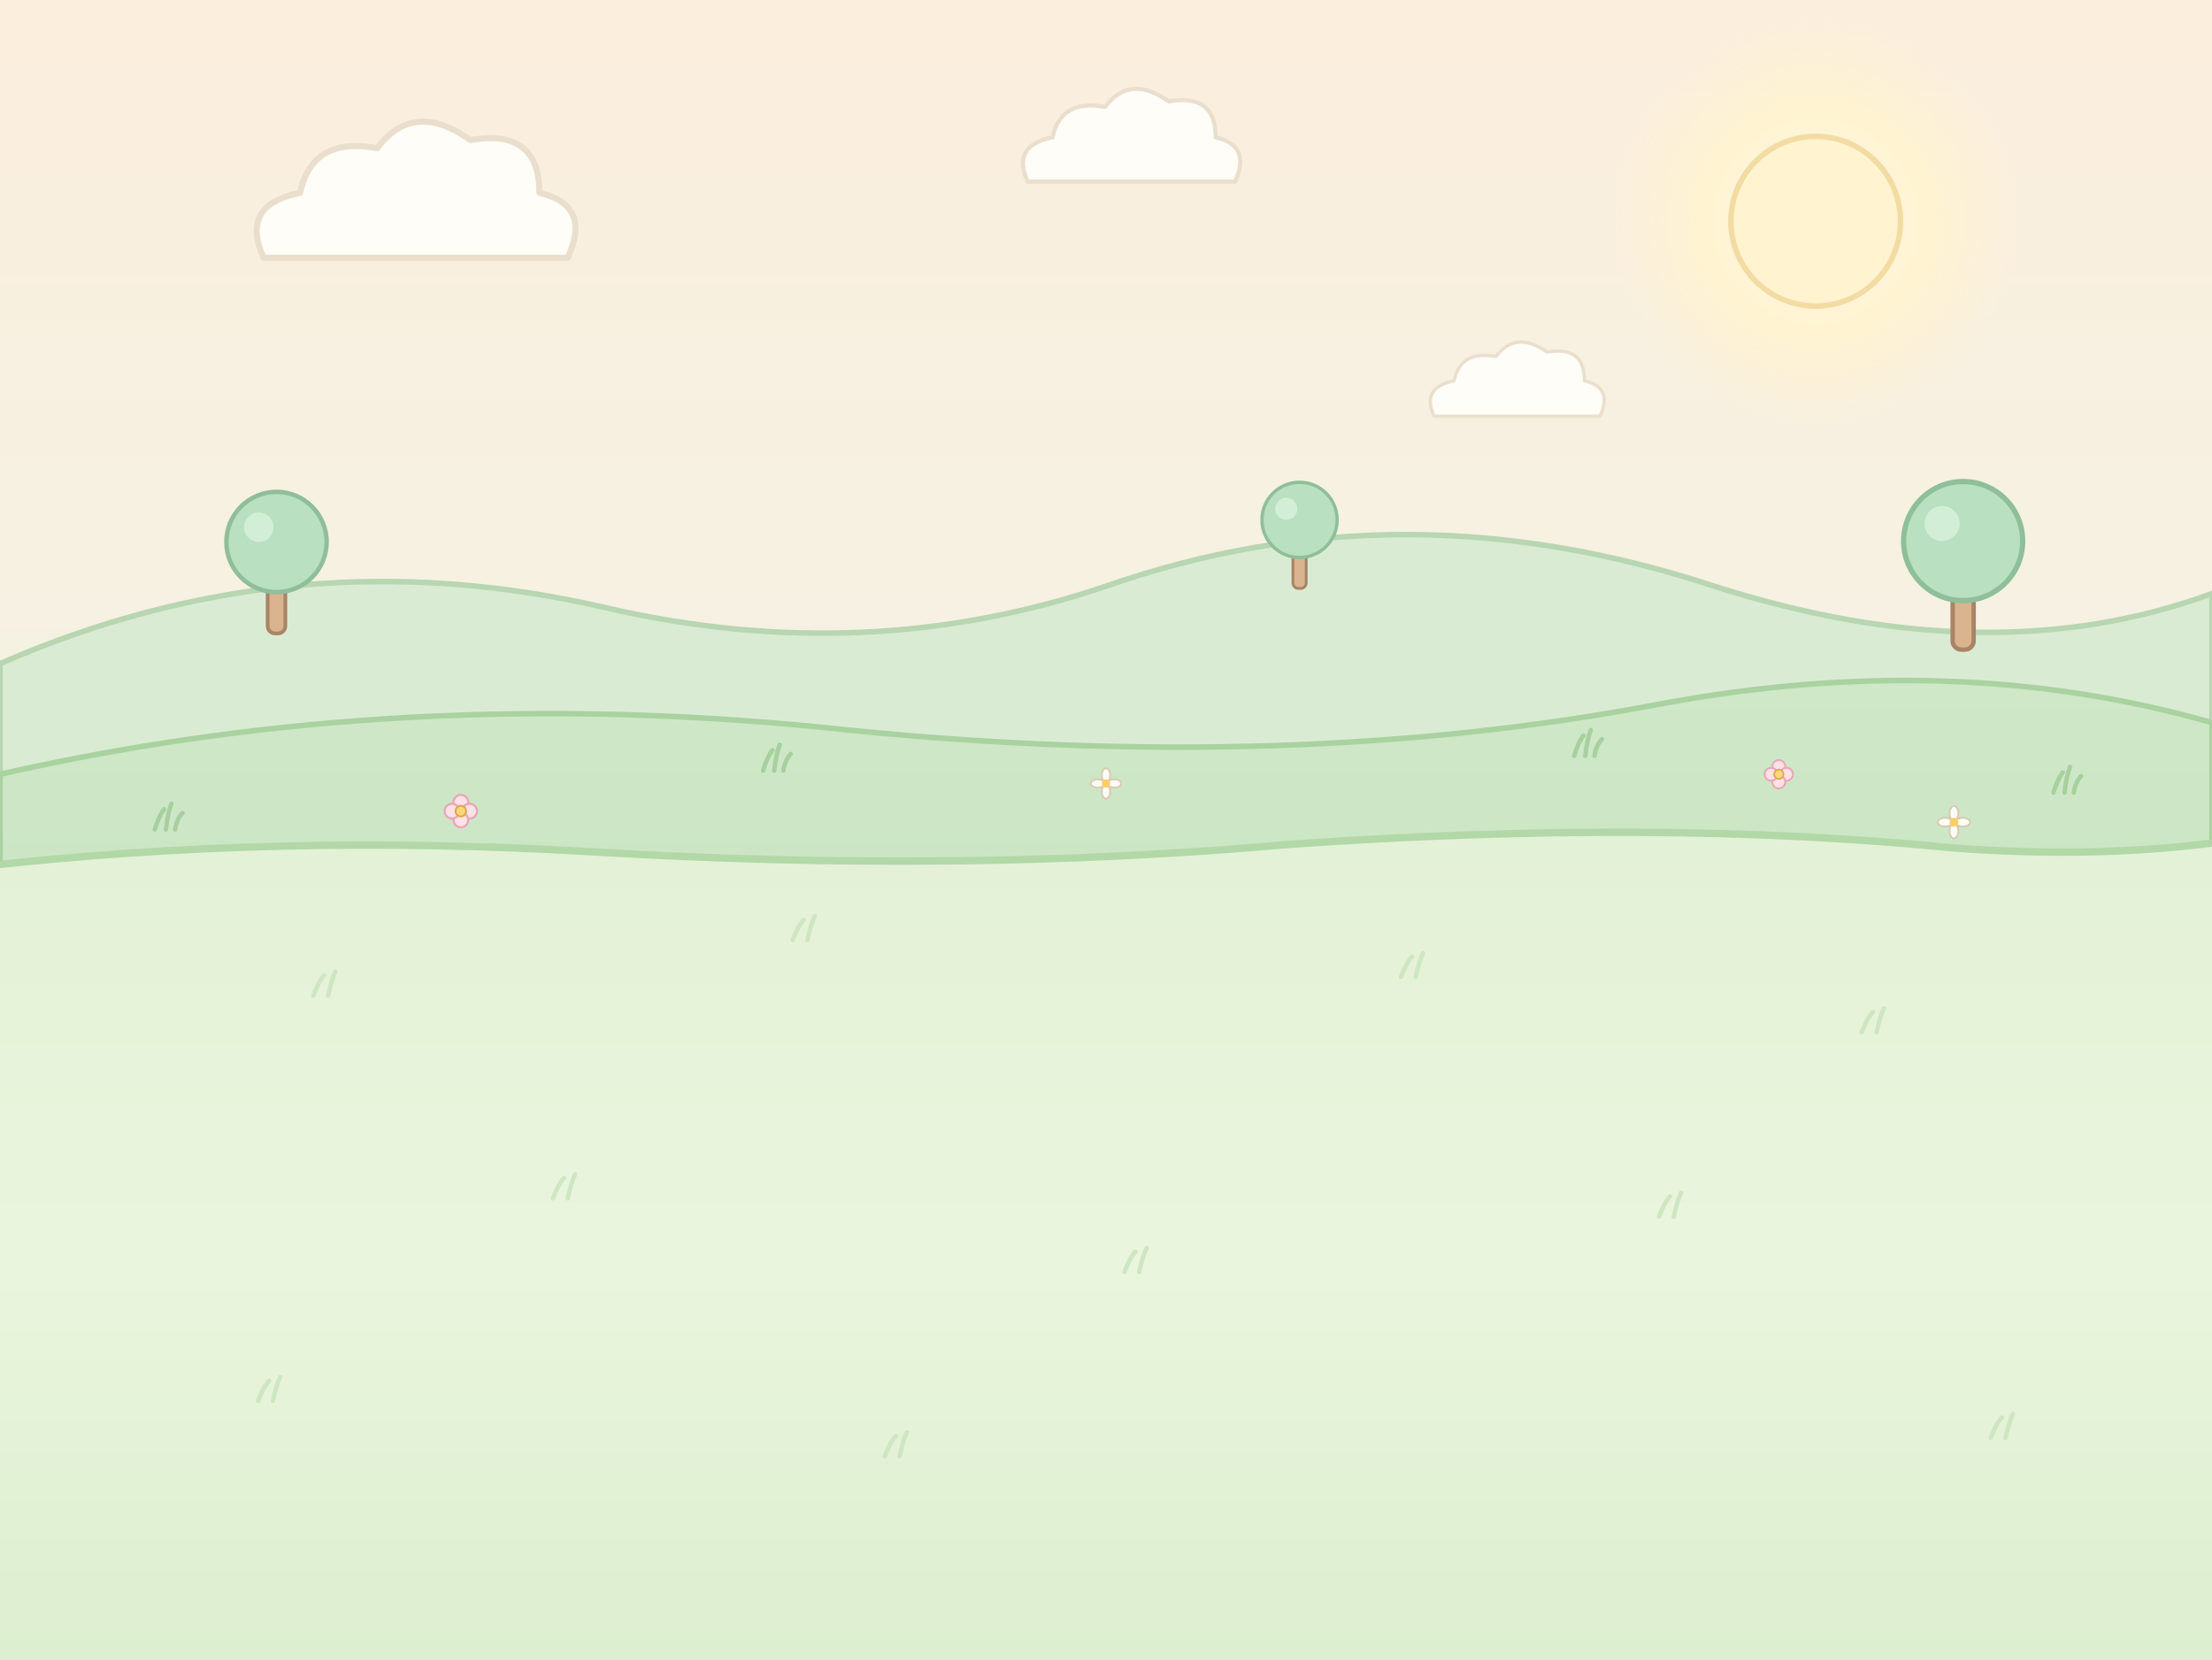
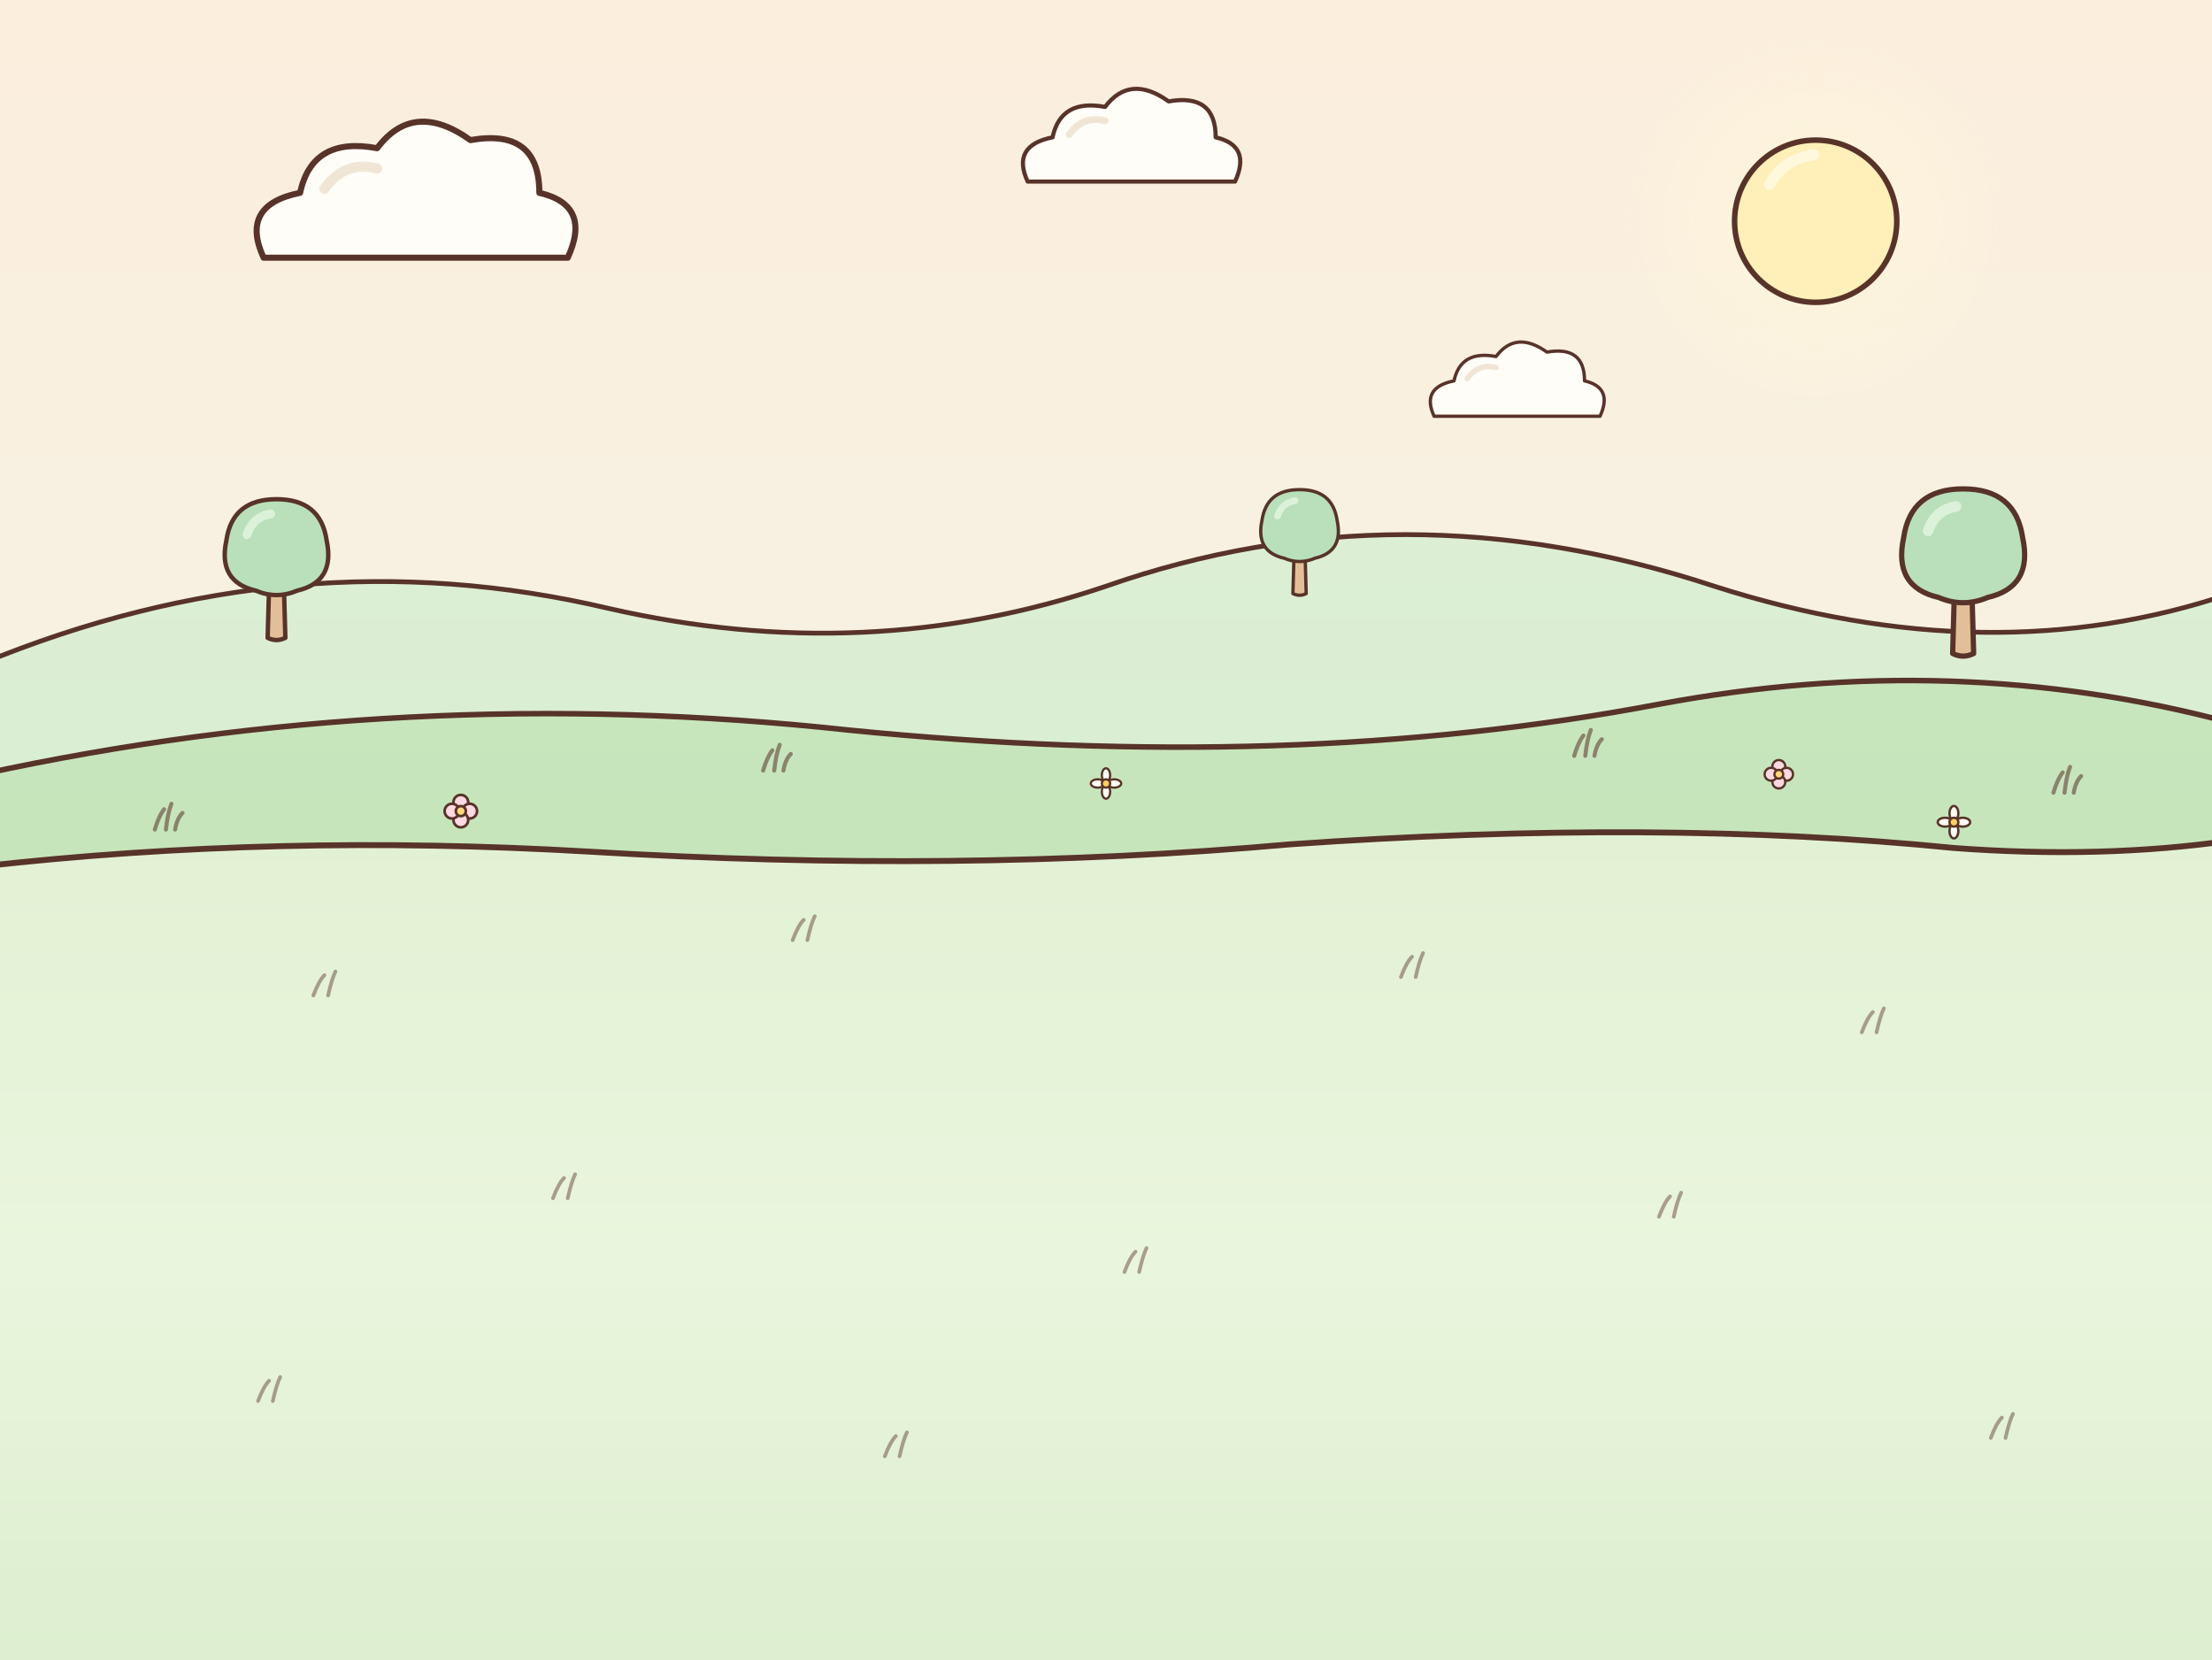
<svg xmlns="http://www.w3.org/2000/svg" viewBox="0 0 1200 900">
  <defs>
    <linearGradient id="sky" x1="0" y1="0" x2="0" y2="1">
      <stop offset="0" stop-color="#fbeedd" />
-       <stop offset=".55" stop-color="#f3f3e4" />
-       <stop offset="1" stop-color="#e6f2e6" />
+       <stop offset=".55" stop-color="#f6f3e4" />
+       <stop offset="1" stop-color="#eef4e4" />
    </linearGradient>
-     <radialGradient id="sun" cx=".5" cy=".5" r=".5">
-       <stop offset="0" stop-color="#fff9e6" />
-       <stop offset=".55" stop-color="#fff3d1" />
-       <stop offset="1" stop-color="#fff3d1" stop-opacity="0" />
+     <radialGradient id="glow" cx=".5" cy=".5" r=".5">
+       <stop offset="0" stop-color="#fff6dc" />
+       <stop offset="1" stop-color="#fff6dc" stop-opacity="0" />
    </radialGradient>
+     <linearGradient id="far" x1="0" y1="0" x2="0" y2="1">
+       <stop offset="0" stop-color="#dcefd5" />
+       <stop offset="1" stop-color="#d0e8c8" />
+     </linearGradient>
    <linearGradient id="ground" x1="0" y1="0" x2="0" y2="1">
-       <stop offset="0" stop-color="#cfe8c8" />
-       <stop offset="1" stop-color="#bfdfb8" />
+       <stop offset="0" stop-color="#c8e6bd" />
+       <stop offset="1" stop-color="#bcdfb0" />
    </linearGradient>
    <linearGradient id="floor" x1="0" y1="0" x2="0" y2="1">
-       <stop offset="0" stop-color="#e3f1d6" />
+       <stop offset="0" stop-color="#e2f1d4" />
      <stop offset=".5" stop-color="#eaf5dd" />
      <stop offset="1" stop-color="#dcefcf" />
    </linearGradient>
-     <g id="cloud">
-       <path d="M-70 18 Q-82 -8 -52 -14 Q-46 -42 -14 -36 Q4 -60 32 -40 Q66 -46 66 -14 Q92 -8 80 18 Z" fill="#fffdf8" stroke="#eadfcd" stroke-width="3" stroke-linejoin="round" />
+     <g id="cloud" stroke="#583329" stroke-linejoin="round" stroke-linecap="round">
+       <path d="M-70 18 Q-82 -8 -52 -14 Q-46 -42 -14 -36 Q4 -60 32 -40 Q66 -46 66 -14 Q92 -8 80 18 Z" fill="#fffdf8" stroke-width="3" />
+       <path d="M-40 -16 Q-30 -30 -14 -26" fill="none" stroke="#f1e6d6" stroke-width="5" />
    </g>
-     <g id="tree">
-       <rect x="-6" y="-8" width="12" height="40" rx="5" fill="#d9b48f" stroke="#a98466" stroke-width="2.5" />
-       <circle cx="0" cy="-30" r="34" fill="#b9e0c0" stroke="#8fbf9a" stroke-width="3" />
-       <circle cx="-12" cy="-40" r="10" fill="#d3eed6" />
+     <g id="tree" stroke="#583329" stroke-width="3" stroke-linejoin="round" stroke-linecap="round">
+       <path d="M-6 30 L-5 -6 Q0 -10 5 -6 L6 30 Q0 33 -6 30 Z" fill="#e2bf99" />
+       <path d="M0 -64 Q-30 -64 -34 -36 Q-40 -8 -14 -2 Q0 4 14 -2 Q40 -8 34 -36 Q30 -64 0 -64 Z" fill="#b9e0bb" />
+       <path d="M-20 -40 Q-16 -52 -4 -54" fill="none" stroke="#dcf1d9" stroke-width="6" />
    </g>
-     <g id="flower">
-       <g fill="#ffe1e7" stroke="#e9a9b6" stroke-width="1.5">
+     <g id="flower" stroke="#583329" stroke-width="1.8" stroke-linejoin="round">
+       <g fill="#ffd9e1">
        <circle cx="0" cy="-6" r="5" />
        <circle cx="6" cy="0" r="5" />
        <circle cx="0" cy="6" r="5" />
        <circle cx="-6" cy="0" r="5" />
      </g>
-       <circle r="3.6" fill="#ffd77a" stroke="#d9a94a" stroke-width="1.2" />
+       <circle r="3.4" fill="#ffd77a" />
    </g>
-     <g id="daisy">
-       <g fill="#fffdf6" stroke="#d8cbb4" stroke-width="1.3">
+     <g id="daisy" stroke="#583329" stroke-width="1.6" stroke-linejoin="round">
+       <g fill="#fffdf6">
        <ellipse cx="0" cy="-6" rx="3" ry="5" />
        <ellipse cx="6" cy="0" rx="5" ry="3" />
        <ellipse cx="0" cy="6" rx="3" ry="5" />
        <ellipse cx="-6" cy="0" rx="5" ry="3" />
      </g>
      <circle r="3" fill="#ffcf66" />
    </g>
-     <path id="blade" d="M-6 0 Q-4 -7 -1 -11 M0 0 Q1 -9 3 -14 M5 0 Q6 -6 9 -9" fill="none" stroke="#a7d09e" stroke-width="2.4" stroke-linecap="round" />
+     <path id="blade" d="M-6 0 Q-4 -7 -1 -11 M0 0 Q1 -9 3 -14 M5 0 Q6 -6 9 -9" fill="none" stroke="#583329" stroke-width="2.2" stroke-linecap="round" />
+     <path id="mark" d="M0 0 q3 -8 6 -11 M8 0 q2 -9 4 -13" fill="none" stroke="#583329" stroke-width="2" stroke-linecap="round" opacity=".45" />
  </defs>
  <rect width="1200" height="900" fill="url(#sky)" />
-   <circle cx="985" cy="120" r="110" fill="url(#sun)" />
-   <circle cx="985" cy="120" r="46" fill="#fff4cf" stroke="#f3dca3" stroke-width="3" />
+   <circle cx="985" cy="120" r="105" fill="url(#glow)" />
+   <circle cx="985" cy="120" r="44" fill="#ffefb8" stroke="#583329" stroke-width="3" />
+   <path d="M960 100 Q968 86 984 84" fill="none" stroke="#fff8dc" stroke-width="6" stroke-linecap="round" />
  <use href="#cloud" transform="translate(220 120) scale(1.1)" />
  <use href="#cloud" transform="translate(610 85) scale(.75)" />
  <use href="#cloud" transform="translate(820 215) scale(.6)" />
-   <path d="M0 360 Q160 290 330 330 Q470 362 600 318 Q760 262 930 318 Q1080 366 1200 322 V900 H0 Z" fill="#d9ecd3" stroke="#b8d6b1" stroke-width="3" />
-   <use href="#tree" transform="translate(150 318) scale(.8)" />
-   <use href="#tree" transform="translate(1065 322) scale(.95)" />
-   <use href="#tree" transform="translate(705 300) scale(.6)" />
-   <path d="M0 420 Q220 370 460 396 Q700 420 900 382 Q1060 352 1200 392 V900 H0 Z" fill="url(#ground)" stroke="#a9d2a0" stroke-width="3" />
-   <g>
+   <path d="M-10 360 Q160 290 330 330 Q470 362 600 318 Q760 262 930 318 Q1080 366 1210 322 V910 H-10 Z" fill="url(#far)" stroke="#583329" stroke-width="2.6" stroke-linejoin="round" />
+   <use href="#tree" transform="translate(150 322) scale(.8)" />
+   <use href="#tree" transform="translate(1065 326) scale(.95)" />
+   <use href="#tree" transform="translate(705 304) scale(.6)" />
+   <path d="M-10 420 Q220 370 460 396 Q700 420 900 382 Q1060 352 1210 392 V910 H-10 Z" fill="url(#ground)" stroke="#583329" stroke-width="3" stroke-linejoin="round" />
+   <g opacity=".55">
    <use href="#blade" transform="translate(90 450)" />
    <use href="#blade" transform="translate(420 418)" />
    <use href="#blade" transform="translate(860 410)" />
    <use href="#blade" transform="translate(1120 430)" />
  </g>
  <use href="#flower" transform="translate(250 440) scale(.8)" />
  <use href="#daisy" transform="translate(600 425) scale(.75)" />
  <use href="#flower" transform="translate(965 420) scale(.7)" />
  <use href="#daisy" transform="translate(1060 446) scale(.8)" />
-   <path d="M-10 470 Q150 452 320 462 Q520 474 700 458 Q900 444 1060 460 Q1140 466 1210 456 V910 H-10 Z" fill="url(#floor)" stroke="#b3d8a8" stroke-width="4" />
-   <g stroke="#cfe6c2" stroke-width="2.4" stroke-linecap="round" fill="none">
-     <path d="M170 540 q3 -8 6 -11 M178 540 q2 -9 4 -13" />
-     <path d="M430 510 q3 -8 6 -11 M438 510 q2 -9 4 -13" />
-     <path d="M760 530 q3 -8 6 -11 M768 530 q2 -9 4 -13" />
-     <path d="M1010 560 q3 -8 6 -11 M1018 560 q2 -9 4 -13" />
-     <path d="M300 650 q3 -8 6 -11 M308 650 q2 -9 4 -13" />
-     <path d="M610 690 q3 -8 6 -11 M618 690 q2 -9 4 -13" />
-     <path d="M900 660 q3 -8 6 -11 M908 660 q2 -9 4 -13" />
-     <path d="M140 760 q3 -8 6 -11 M148 760 q2 -9 4 -13" />
-     <path d="M480 790 q3 -8 6 -11 M488 790 q2 -9 4 -13" />
-     <path d="M1080 780 q3 -8 6 -11 M1088 780 q2 -9 4 -13" />
+   <path d="M-10 470 Q150 452 320 462 Q520 474 700 458 Q900 444 1060 460 Q1140 466 1210 456 V910 H-10 Z" fill="url(#floor)" stroke="#583329" stroke-width="3.2" stroke-linejoin="round" />
+   <g>
+     <use href="#mark" x="170" y="540" />
+     <use href="#mark" x="430" y="510" />
+     <use href="#mark" x="760" y="530" />
+     <use href="#mark" x="1010" y="560" />
+     <use href="#mark" x="300" y="650" />
+     <use href="#mark" x="610" y="690" />
+     <use href="#mark" x="900" y="660" />
+     <use href="#mark" x="140" y="760" />
+     <use href="#mark" x="480" y="790" />
+     <use href="#mark" x="1080" y="780" />
  </g>
</svg>
